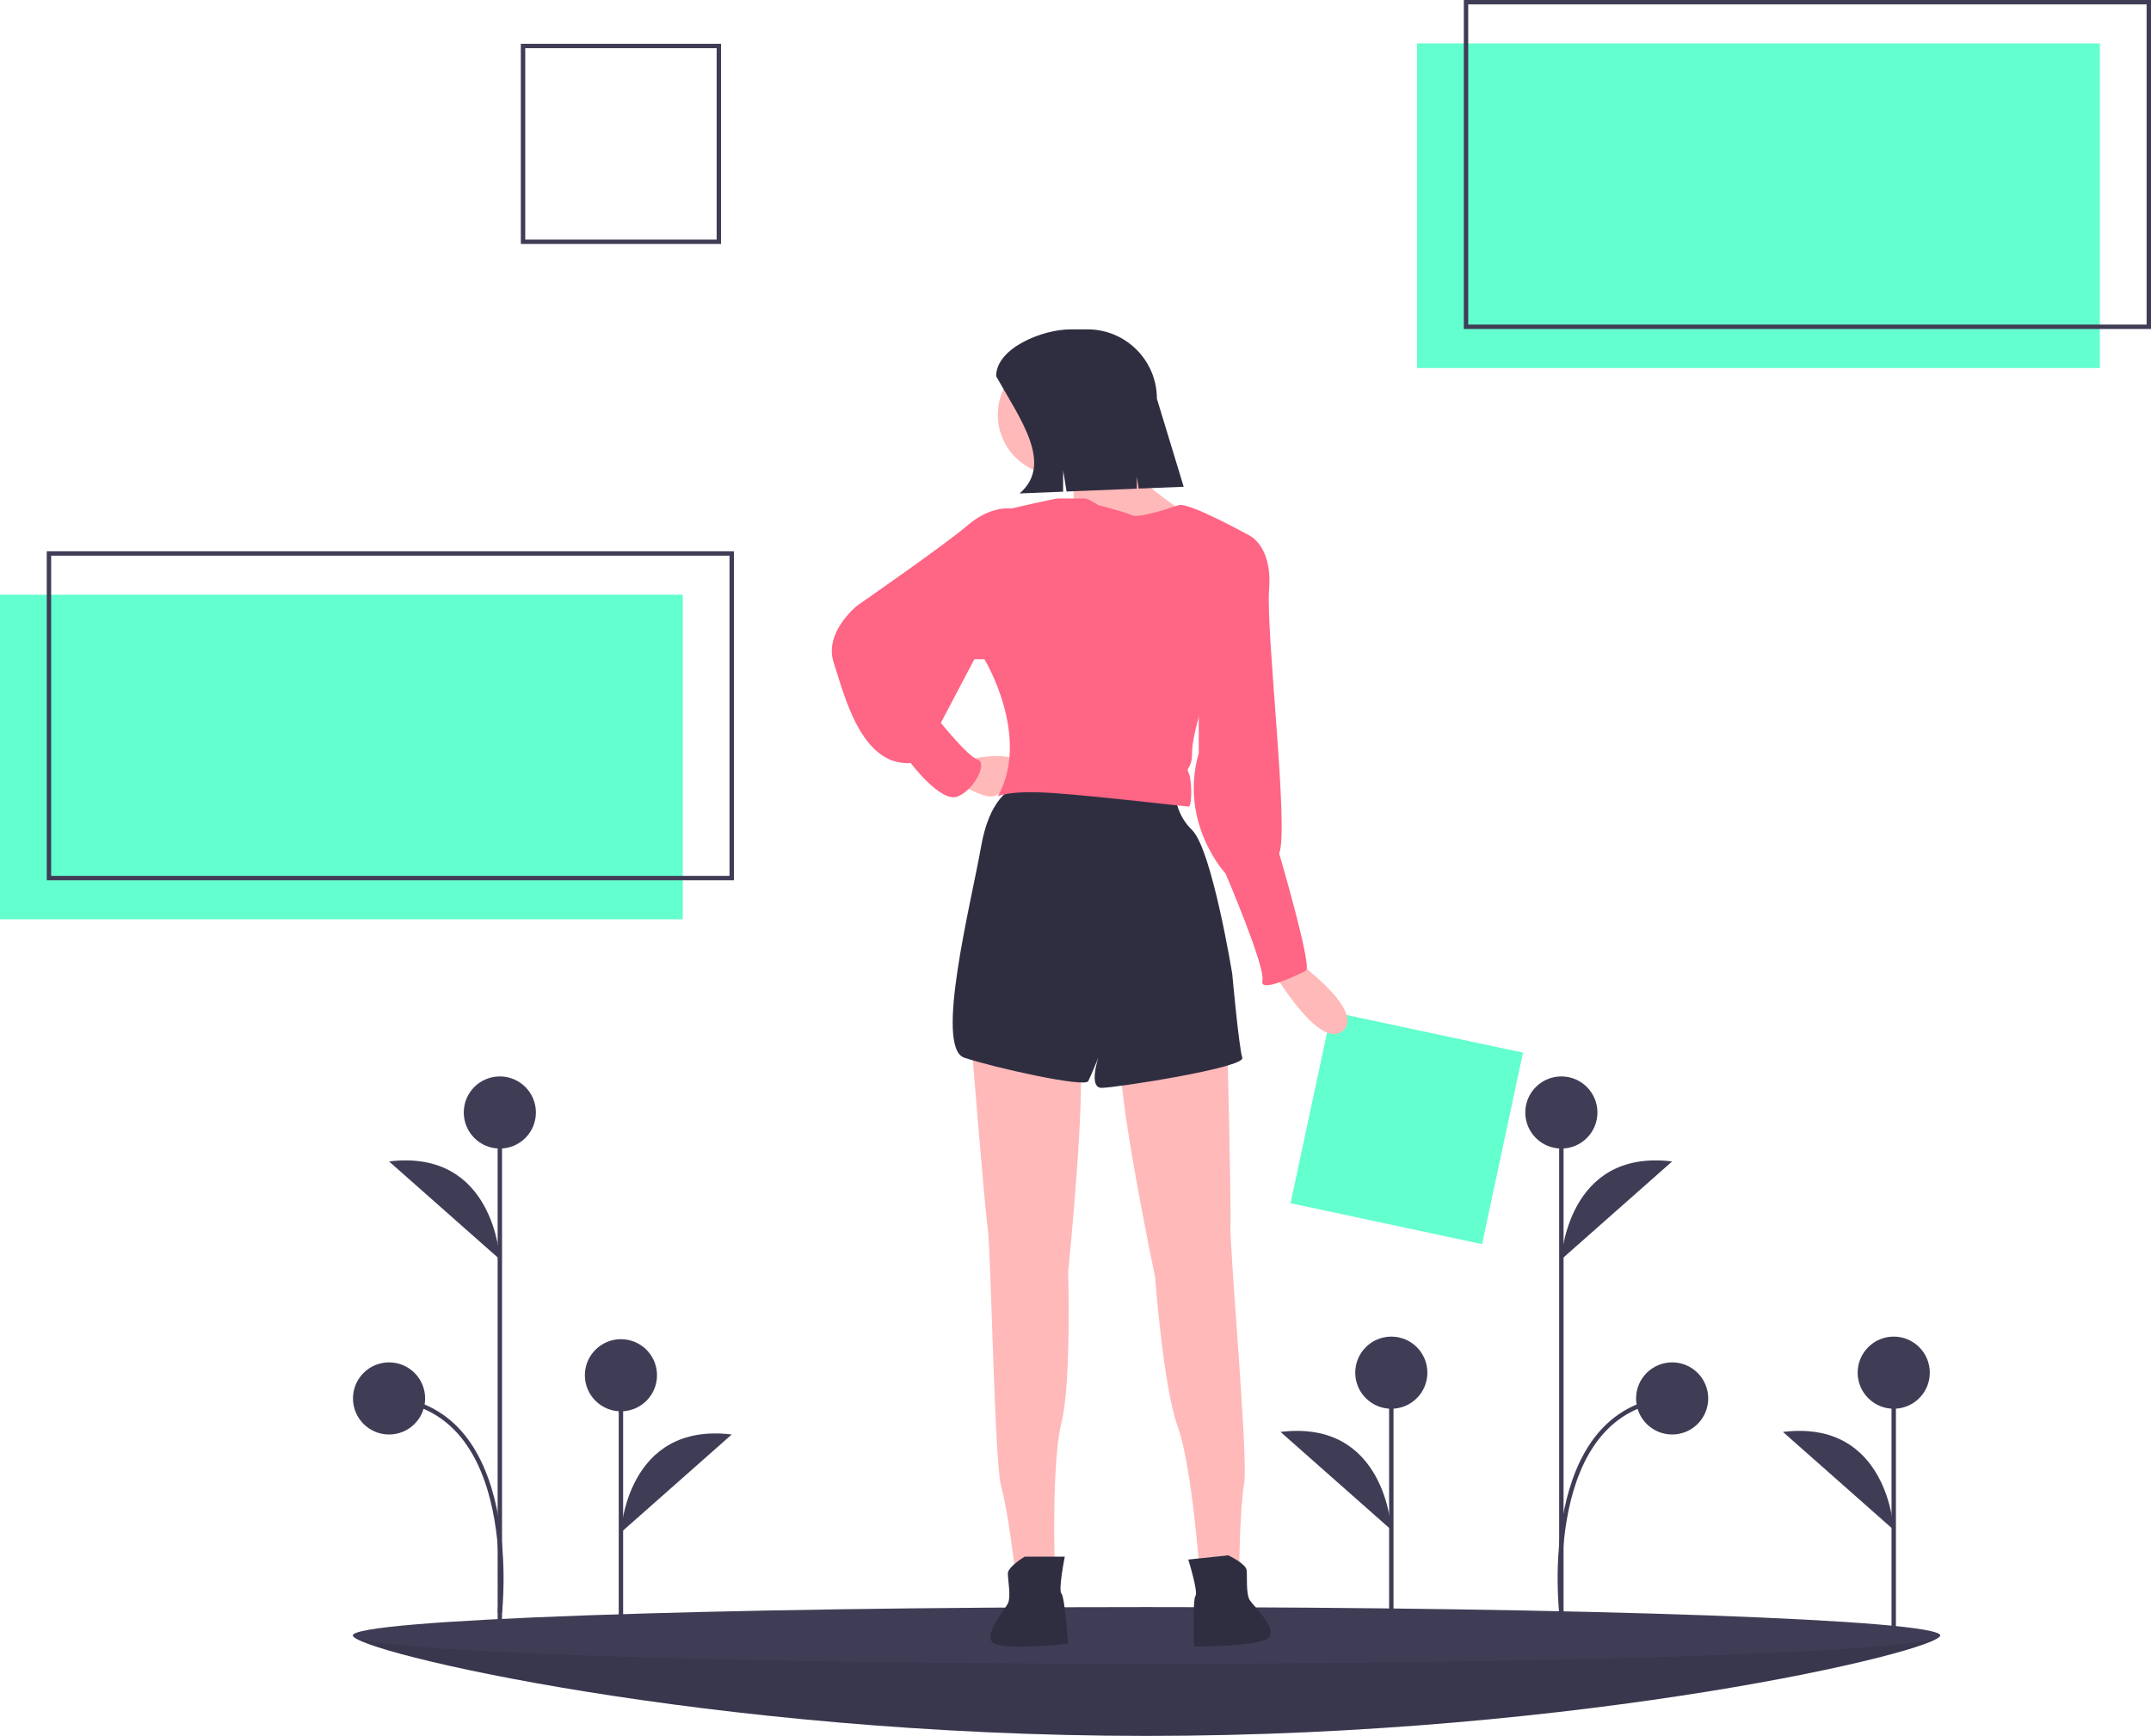
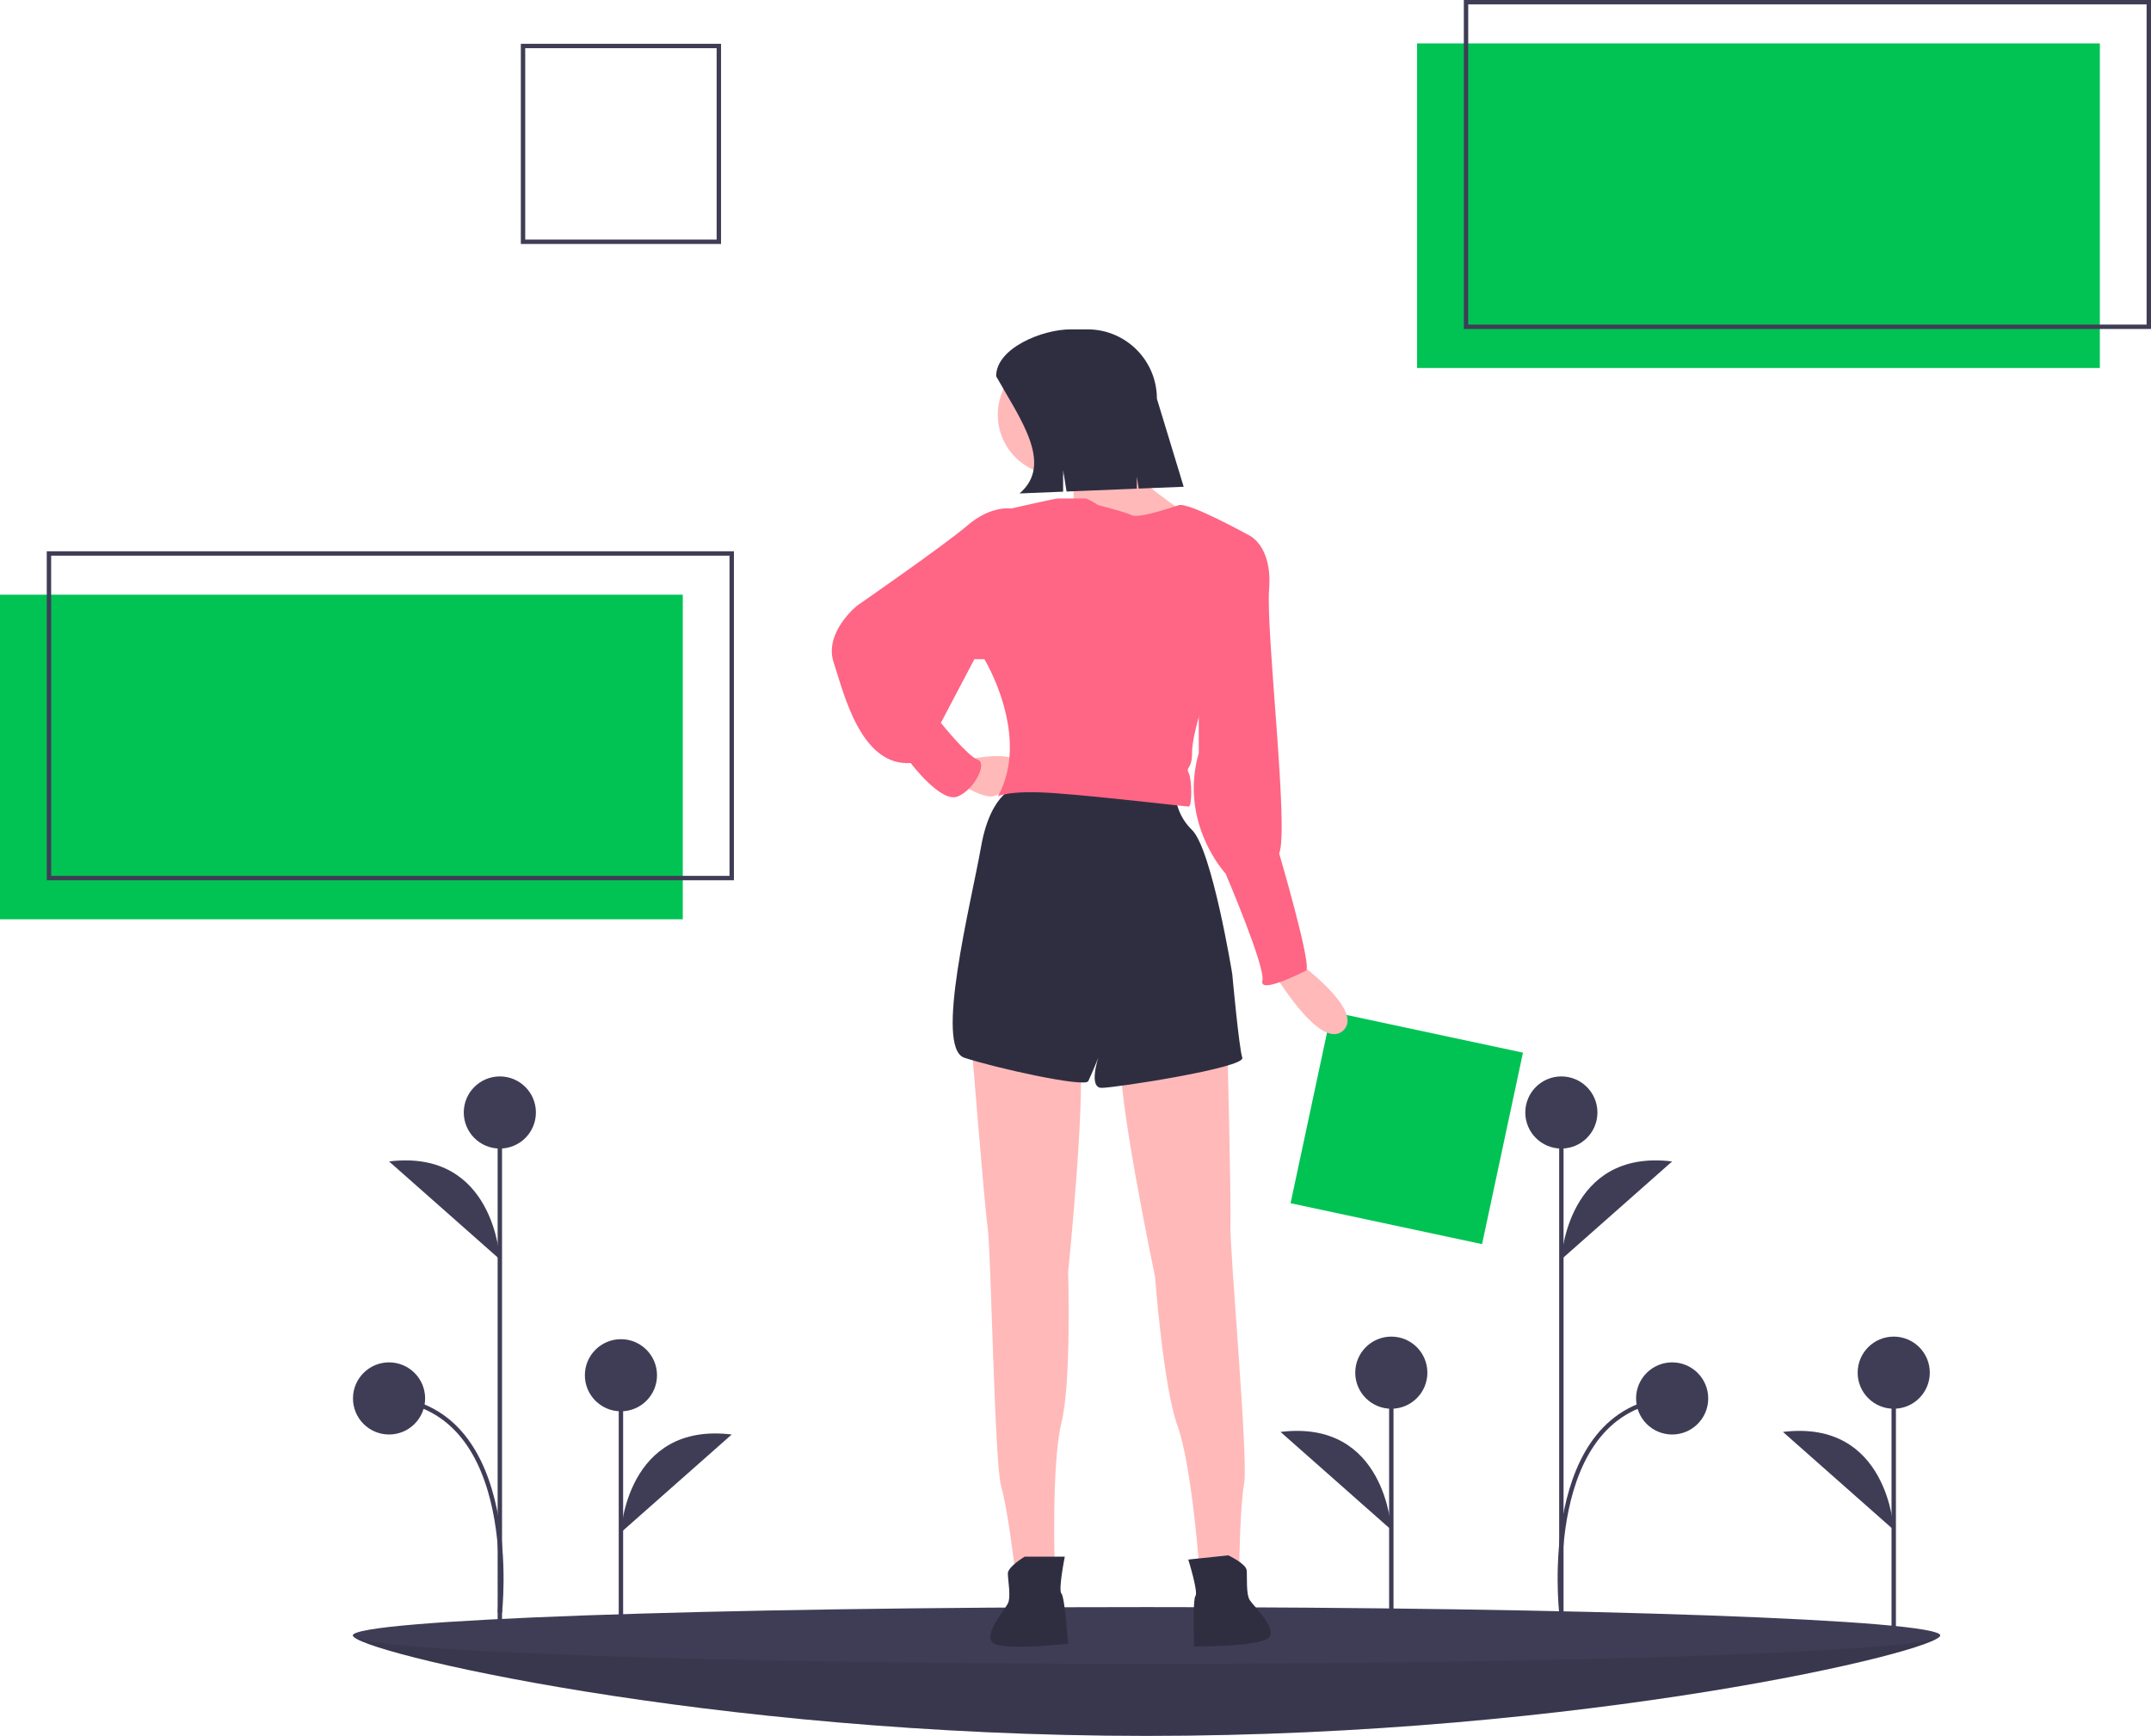
<svg xmlns="http://www.w3.org/2000/svg" data-name="Layer 1" width="979" height="790.201" viewBox="0 0 979 790.201">
  <g id="b19d480b-2e5c-428a-93f0-37b20c7a448d" data-name="ground">
    <path d="M994.014,798.867c0,7.124-161.706,45.734-361.18,45.734S271.655,805.991,271.655,798.867s161.706,4.691,361.18,4.691S994.014,791.743,994.014,798.867Z" transform="translate(-111 -54.39928)" fill="#3f3d56" />
    <path d="M994.014,798.867c0,7.124-161.706,45.734-361.18,45.734S271.655,805.991,271.655,798.867s161.706,4.691,361.18,4.691S994.014,791.743,994.014,798.867Z" transform="translate(-111 -54.39928)" opacity="0.1" />
    <ellipse cx="521.835" cy="744.468" rx="361.18" ry="12.899" fill="#3f3d56" />
  </g>
  <g id="ab3f2562-bca9-4d43-aec7-516c7578bb8d" data-name="flowers">
    <line x1="710.633" y1="738.604" x2="710.633" y2="506.417" fill="#3f3d56" stroke="#3f3d56" stroke-miterlimit="10" stroke-width="2" />
    <line x1="282.612" y1="742.122" x2="282.612" y2="626.029" fill="#3f3d56" stroke="#3f3d56" stroke-miterlimit="10" stroke-width="2" />
    <circle cx="282.612" cy="626.029" r="16.417" fill="#3f3d56" />
    <path d="M393.612,751.979s2.345-50.443,50.424-44.58" transform="translate(-111 -54.39928)" fill="#3f3d56" />
    <line x1="633.237" y1="740.95" x2="633.237" y2="624.856" fill="#3f3d56" stroke="#3f3d56" stroke-miterlimit="10" stroke-width="2" />
    <circle cx="633.237" cy="624.856" r="16.417" fill="#3f3d56" />
    <path d="M744.237,750.806s-2.345-50.443-50.424-44.58" transform="translate(-111 -54.39928)" fill="#3f3d56" />
    <line x1="861.906" y1="740.95" x2="861.906" y2="624.856" fill="#3f3d56" stroke="#3f3d56" stroke-miterlimit="10" stroke-width="2" />
    <circle cx="861.906" cy="624.856" r="16.417" fill="#3f3d56" />
    <path d="M972.906,750.806s-2.345-50.443-50.424-44.58" transform="translate(-111 -54.39928)" fill="#3f3d56" />
    <line x1="227.496" y1="738.604" x2="227.496" y2="506.417" fill="#3f3d56" stroke="#3f3d56" stroke-miterlimit="10" stroke-width="2" />
    <circle cx="227.496" cy="506.417" r="16.417" fill="#3f3d56" />
    <circle cx="177.072" cy="636.583" r="16.417" fill="#3f3d56" />
    <path d="M338.496,627.677s-2.345-50.443-50.424-44.58" transform="translate(-111 -54.39928)" fill="#3f3d56" />
    <path d="M338.496,788.491s10.554-92.818-50.424-97.509" transform="translate(-111 -54.39928)" fill="none" stroke="#3f3d56" stroke-miterlimit="10" stroke-width="2" />
    <circle cx="710.633" cy="506.417" r="16.417" fill="#3f3d56" />
    <path d="M821.633,627.677s2.345-50.443,50.424-44.58" transform="translate(-111 -54.39928)" fill="#3f3d56" />
    <path d="M821.633,788.491s-10.554-92.818,50.424-97.509" transform="translate(-111 -54.39928)" fill="none" stroke="#3f3d56" stroke-miterlimit="10" stroke-width="2" />
    <circle cx="761.058" cy="636.583" r="16.417" fill="#3f3d56" />
  </g>
  <g id="f0719385-ea67-4de2-93df-2f93190c33e6" data-name="woman">
-     <rect x="706.712" y="523.291" width="89.122" height="89.122" transform="translate(24.19656 -198.809) rotate(12.05764)" fill="#63ffce" />
-     <path id="ae36c3dd-7325-441a-986f-f572badd95bc-473" data-name="right hand" d="M700.811,491.679s32.013,22.866,21.342,32.013S690.14,496.252,690.14,496.252Z" transform="translate(-111 -54.39928)" fill="#ffb9b9" />
-     <path id="a62fff18-8892-42d4-80fd-3866da1ea571-474" data-name="left leg" d="M552.943,526.74s6.098,76.221,7.622,86.891,3.049,106.709,6.098,117.38,6.098,36.586,6.098,36.586H591.053s-1.524-47.257,3.049-65.55,3.049-68.598,3.049-68.598,9.146-89.94,4.573-102.136S552.943,526.74,552.943,526.74Z" transform="translate(-111 -54.39928)" fill="#ffb9b9" />
-     <path id="a7318984-040f-4fc3-86a6-953621afd18f-475" data-name="left shoe" d="M577.333,763.024s-7.622,4.573-7.622,7.622,1.524,10.671,0,13.72-12.195,15.244-6.098,18.293,33.537,0,33.537,0-1.524-21.342-3.049-22.866,1.524-16.769,1.524-16.769Z" transform="translate(-111 -54.39928)" fill="#2f2e41" />
-     <path id="a18c6c71-d9e5-4769-9c45-332356aaad40-476" data-name="right leg" d="M669.475,524.872s1.937,76.44,1.541,87.211,8.169,106.439,6.257,117.371-2.224,37.024-2.224,37.024l-18.192,1.92s-3.444-47.156-9.912-64.868-10.232-67.9-10.232-67.9-18.537-88.483-15.269-101.091S669.475,524.872,669.475,524.872Z" transform="translate(-111 -54.39928)" fill="#ffb9b9" />
-     <path id="b445673f-d55c-440d-9265-e0f6f4384e92-477" data-name="right shoe" d="M670.021,762.411s8.06,3.748,8.38,6.78-.396,10.772,1.44,13.644,13.728,13.88,7.984,17.552-33.352,3.52-33.352,3.52-.724-21.384.632-23.06-3.276-16.516-3.276-16.516Z" transform="translate(-111 -54.39928)" fill="#2f2e41" />
-     <path id="b24d9d75-0c14-4761-bcd9-0141722f6ab9-478" data-name="pants" d="M574.285,412.409s-12.195,1.524-16.769,27.439-21.342,91.465-7.622,96.038,54.879,13.72,56.403,10.671,4.573-10.671,4.573-10.671-4.573,13.72,1.524,13.72,65.55-9.146,64.025-13.72-4.573-38.11-4.573-38.11-9.146-56.403-18.293-65.55a24.999,24.999,0,0,1-7.622-19.817Z" transform="translate(-111 -54.39928)" fill="#2f2e41" />
-     <path id="a623e943-b2fb-4cf0-84ac-14e2741ec9b3-479" data-name="left hand" d="M551.418,400.214s19.817-4.573,22.866,1.524-7.622,15.244-12.195,15.244-12.195-4.573-12.195-4.573Z" transform="translate(-111 -54.39928)" fill="#ffb9b9" />
+     <rect x="706.712" y="523.291" width="89.122" height="89.122" transform="translate(24.19656 -198.809) rotate(12.05764)" fill="#00c354" />
+     <path id="ae36c3dd-7325-441a-986f-f572badd95bc-1306" data-name="right hand" d="M700.811,491.679s32.013,22.866,21.342,32.013S690.14,496.252,690.14,496.252Z" transform="translate(-111 -54.39928)" fill="#ffb9b9" />
+     <path id="a62fff18-8892-42d4-80fd-3866da1ea571-1307" data-name="left leg" d="M552.943,526.74s6.098,76.221,7.622,86.891,3.049,106.709,6.098,117.38,6.098,36.586,6.098,36.586H591.053s-1.524-47.257,3.049-65.55,3.049-68.598,3.049-68.598,9.146-89.94,4.573-102.136S552.943,526.74,552.943,526.74Z" transform="translate(-111 -54.39928)" fill="#ffb9b9" />
+     <path id="a7318984-040f-4fc3-86a6-953621afd18f-1308" data-name="left shoe" d="M577.333,763.024s-7.622,4.573-7.622,7.622,1.524,10.671,0,13.72-12.195,15.244-6.098,18.293,33.537,0,33.537,0-1.524-21.342-3.049-22.866,1.524-16.769,1.524-16.769Z" transform="translate(-111 -54.39928)" fill="#2f2e41" />
+     <path id="a18c6c71-d9e5-4769-9c45-332356aaad40-1309" data-name="right leg" d="M669.475,524.872s1.937,76.44,1.541,87.211,8.169,106.439,6.257,117.371-2.224,37.024-2.224,37.024l-18.192,1.92s-3.444-47.156-9.912-64.868-10.232-67.9-10.232-67.9-18.537-88.483-15.269-101.091S669.475,524.872,669.475,524.872Z" transform="translate(-111 -54.39928)" fill="#ffb9b9" />
+     <path id="b445673f-d55c-440d-9265-e0f6f4384e92-1310" data-name="right shoe" d="M670.021,762.411s8.06,3.748,8.38,6.78-.396,10.772,1.44,13.644,13.728,13.88,7.984,17.552-33.352,3.52-33.352,3.52-.724-21.384.632-23.06-3.276-16.516-3.276-16.516Z" transform="translate(-111 -54.39928)" fill="#2f2e41" />
+     <path id="b24d9d75-0c14-4761-bcd9-0141722f6ab9-1311" data-name="pants" d="M574.285,412.409s-12.195,1.524-16.769,27.439-21.342,91.465-7.622,96.038,54.879,13.72,56.403,10.671,4.573-10.671,4.573-10.671-4.573,13.72,1.524,13.72,65.55-9.146,64.025-13.72-4.573-38.11-4.573-38.11-9.146-56.403-18.293-65.55a24.999,24.999,0,0,1-7.622-19.817Z" transform="translate(-111 -54.39928)" fill="#2f2e41" />
+     <path id="a623e943-b2fb-4cf0-84ac-14e2741ec9b3-1312" data-name="left hand" d="M551.418,400.214s19.817-4.573,22.866,1.524-7.622,15.244-12.195,15.244-12.195-4.573-12.195-4.573Z" transform="translate(-111 -54.39928)" fill="#ffb9b9" />
    <circle id="aec06241-7975-4084-a0e1-2aae67cf4372" data-name="head" cx="481.577" cy="188.801" r="27.439" fill="#ffb9b9" />
-     <path id="e1a5dc11-bb8d-4cf9-9d5f-cc3caf7654e4-480" data-name="neck" d="M597.151,263.017s4.573,21.342,1.524,21.342,22.866,13.72,22.866,13.72l19.817-3.049,6.098-9.146s-32.013-21.342-32.013-33.537S597.151,263.017,597.151,263.017Z" transform="translate(-111 -54.39928)" fill="#ffb9b9" />
-     <path id="abced657-03a0-4589-99b7-99fe0bd67324-481" data-name="upper body" d="M610.87,284.359s-4.573-3.049-6.098-3.049H592.577c-1.524,0-21.342,4.573-21.342,4.573L559.04,354.482s21.342,35.061,6.098,62.501c0,0,4.573-3.049,25.915-1.524s59.452,6.098,60.976,6.098,1.524-12.195,0-15.244,1.524-1.524,1.524-9.146,4.573-21.342,4.573-21.342l21.342-77.745s-27.439-15.244-32.013-13.72-18.293,6.098-21.342,4.573S610.87,284.359,610.87,284.359Z" transform="translate(-111 -54.39928)" fill="#ff6584" />
-     <path id="ac5355b5-fe6d-4cac-8416-568b37b82055-482" data-name="left arm" d="M575.809,287.408l-4.573-1.524s-9.146-1.524-19.817,7.622-50.306,36.586-50.306,36.586-15.244,12.195-10.671,25.915,12.195,47.257,35.061,45.732c0,0,13.72,18.293,21.342,15.244s13.72-15.244,9.146-16.769-16.769-16.769-16.769-16.769l15.244-28.964h4.573l16.769-9.146Z" transform="translate(-111 -54.39928)" fill="#ff6584" />
-     <path id="bbfb65e5-af11-42b0-84c8-419de26da4a4-483" data-name="right arm" d="M667.274,296.554l12.195,1.524s10.671,4.573,9.146,24.391,9.146,109.758,4.573,120.428c0,0,15.244,51.83,12.195,53.354s-21.342,10.671-19.817,4.573S668.798,452.044,668.798,452.044s-21.342-22.866-12.195-54.879v-25.915Z" transform="translate(-111 -54.39928)" fill="#ff6584" />
-     <path id="b4f25da6-b4a0-4bb2-b4da-2cd048bf1670-484" data-name="hair" d="M575.047,279.023l19.817-.809v-9.862l1.568,9.798,31.969-1.305v-5.444l.865,5.409,20.476-.836-12.195-40.073A31.575,31.575,0,0,0,605.973,204.327H598.237c-12.808,0-33.861,8.534-33.861,21.342C575.31,245.145,590.629,265.627,575.047,279.023Z" transform="translate(-111 -54.39928)" fill="#2f2e41" />
+     <path id="e1a5dc11-bb8d-4cf9-9d5f-cc3caf7654e4-1313" data-name="neck" d="M597.151,263.017s4.573,21.342,1.524,21.342,22.866,13.72,22.866,13.72l19.817-3.049,6.098-9.146s-32.013-21.342-32.013-33.537S597.151,263.017,597.151,263.017Z" transform="translate(-111 -54.39928)" fill="#ffb9b9" />
+     <path id="abced657-03a0-4589-99b7-99fe0bd67324-1314" data-name="upper body" d="M610.87,284.359s-4.573-3.049-6.098-3.049H592.577c-1.524,0-21.342,4.573-21.342,4.573L559.04,354.482s21.342,35.061,6.098,62.501c0,0,4.573-3.049,25.915-1.524s59.452,6.098,60.976,6.098,1.524-12.195,0-15.244,1.524-1.524,1.524-9.146,4.573-21.342,4.573-21.342l21.342-77.745s-27.439-15.244-32.013-13.72-18.293,6.098-21.342,4.573S610.87,284.359,610.87,284.359Z" transform="translate(-111 -54.39928)" fill="#ff6584" />
+     <path id="ac5355b5-fe6d-4cac-8416-568b37b82055-1315" data-name="left arm" d="M575.809,287.408l-4.573-1.524s-9.146-1.524-19.817,7.622-50.306,36.586-50.306,36.586-15.244,12.195-10.671,25.915,12.195,47.257,35.061,45.732c0,0,13.72,18.293,21.342,15.244s13.72-15.244,9.146-16.769-16.769-16.769-16.769-16.769l15.244-28.964h4.573l16.769-9.146Z" transform="translate(-111 -54.39928)" fill="#ff6584" />
+     <path id="bbfb65e5-af11-42b0-84c8-419de26da4a4-1316" data-name="right arm" d="M667.274,296.554l12.195,1.524s10.671,4.573,9.146,24.391,9.146,109.758,4.573,120.428c0,0,15.244,51.83,12.195,53.354s-21.342,10.671-19.817,4.573S668.798,452.044,668.798,452.044s-21.342-22.866-12.195-54.879v-25.915Z" transform="translate(-111 -54.39928)" fill="#ff6584" />
+     <path id="b4f25da6-b4a0-4bb2-b4da-2cd048bf1670-1317" data-name="hair" d="M575.047,279.023l19.817-.809v-9.862l1.568,9.798,31.969-1.305v-5.444l.865,5.409,20.476-.836-12.195-40.073A31.575,31.575,0,0,0,605.973,204.327H598.237c-12.808,0-33.861,8.534-33.861,21.342C575.31,245.145,590.629,265.627,575.047,279.023Z" transform="translate(-111 -54.39928)" fill="#2f2e41" />
  </g>
  <g id="a0d75b13-789a-427c-b6ce-87e1117c1e36" data-name="objects">
    <rect id="f48beb42-1425-4c1f-8a80-c4b29bfc69ca" data-name="outline" x="238.05" y="20.935" width="89.122" height="89.122" fill="none" stroke="#3f3d56" stroke-miterlimit="10" stroke-width="2" />
    <g id="e5668835-c1a2-4738-803a-e82934b413de" data-name="second object">
-       <rect id="ab26e1cd-ed2d-4718-9a90-5508d704a3b1" data-name="fill" x="644.964" y="19.763" width="310.755" height="147.755" fill="#63ffce" />
+       <rect id="ab26e1cd-ed2d-4718-9a90-5508d704a3b1" data-name="fill" x="644.964" y="19.763" width="310.755" height="147.755" fill="#00c354" />
      <rect id="ea8f1f59-00f0-4c1b-ada9-716e448c4de5" data-name="outline" x="667.245" y="1" width="310.755" height="147.755" fill="none" stroke="#3f3d56" stroke-miterlimit="10" stroke-width="2" />
    </g>
    <g id="ba29742d-42d4-459b-9ccd-d399049cb642" data-name="first object">
-       <rect id="bd7d2a9f-47f9-417c-9ce5-d36b6a614406" data-name="fill" y="270.712" width="310.755" height="147.755" fill="#63ffce" />
+       <rect id="bd7d2a9f-47f9-417c-9ce5-d36b6a614406" data-name="fill" y="270.712" width="310.755" height="147.755" fill="#00c354" />
      <rect id="b1bb1ad4-cb36-48f5-bc5b-cbf5d51e5b88" data-name="outline" x="22.281" y="251.95" width="310.755" height="147.755" fill="none" stroke="#3f3d56" stroke-miterlimit="10" stroke-width="2" />
    </g>
  </g>
</svg>
